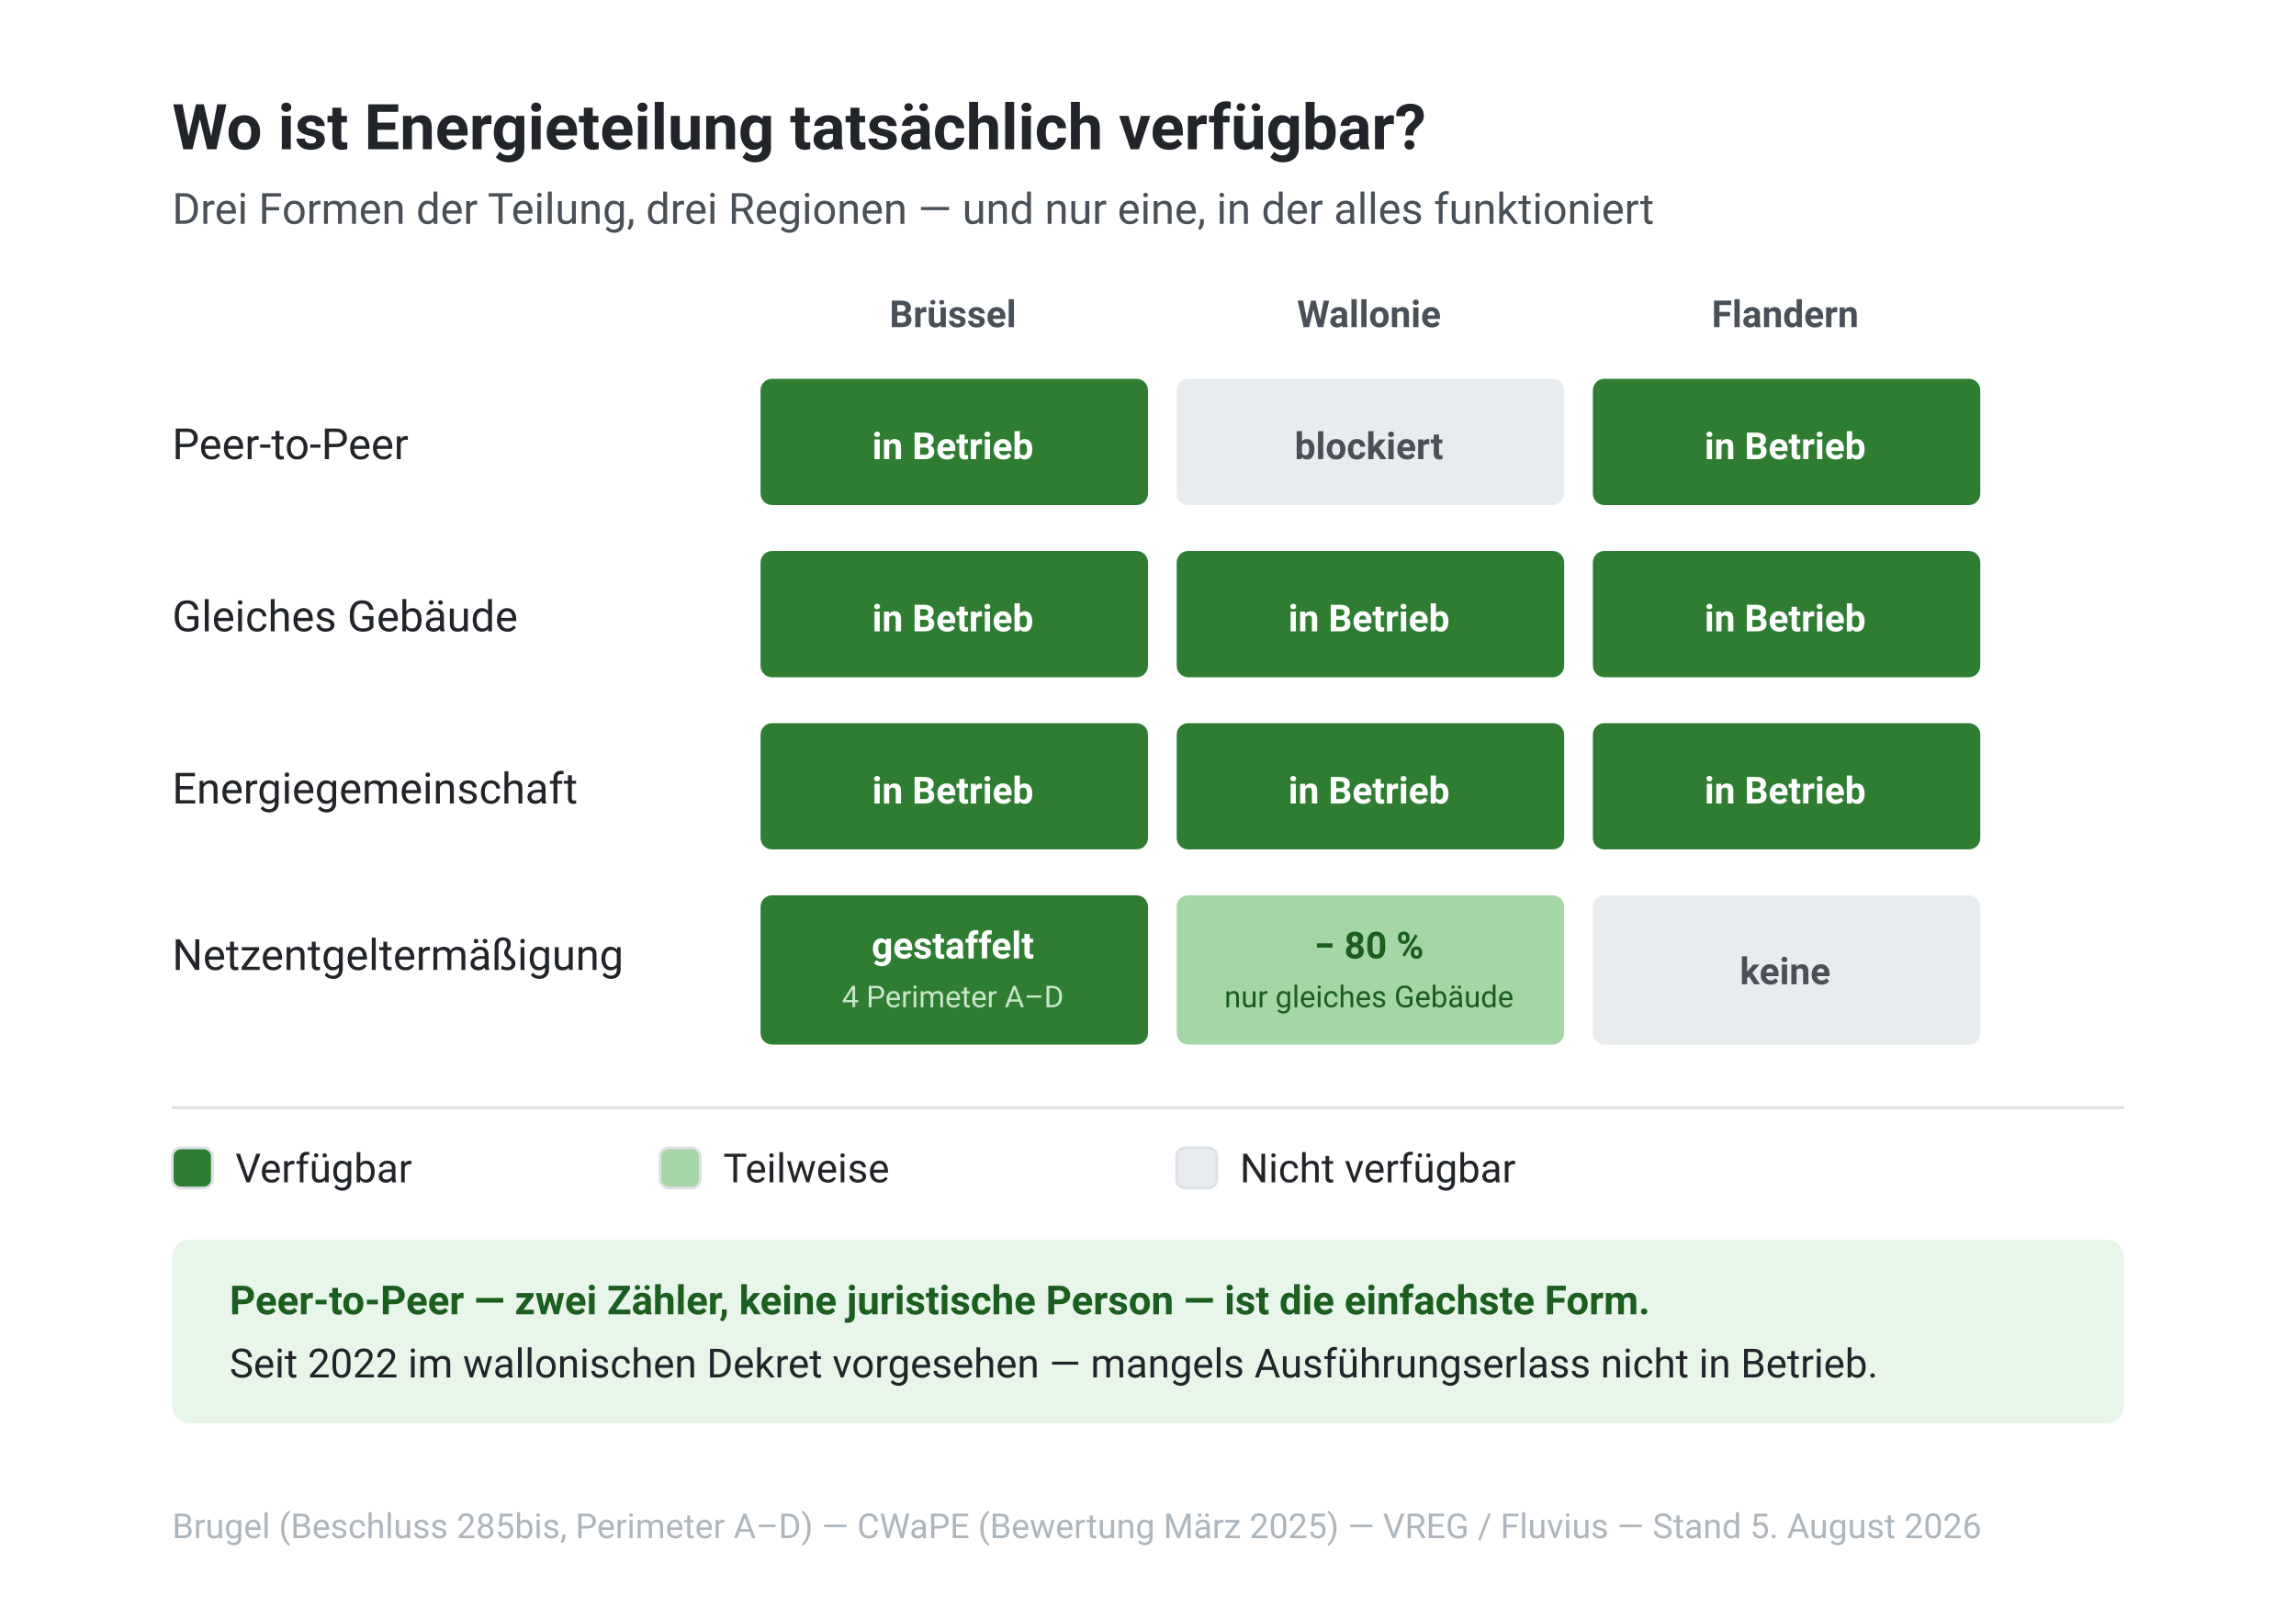
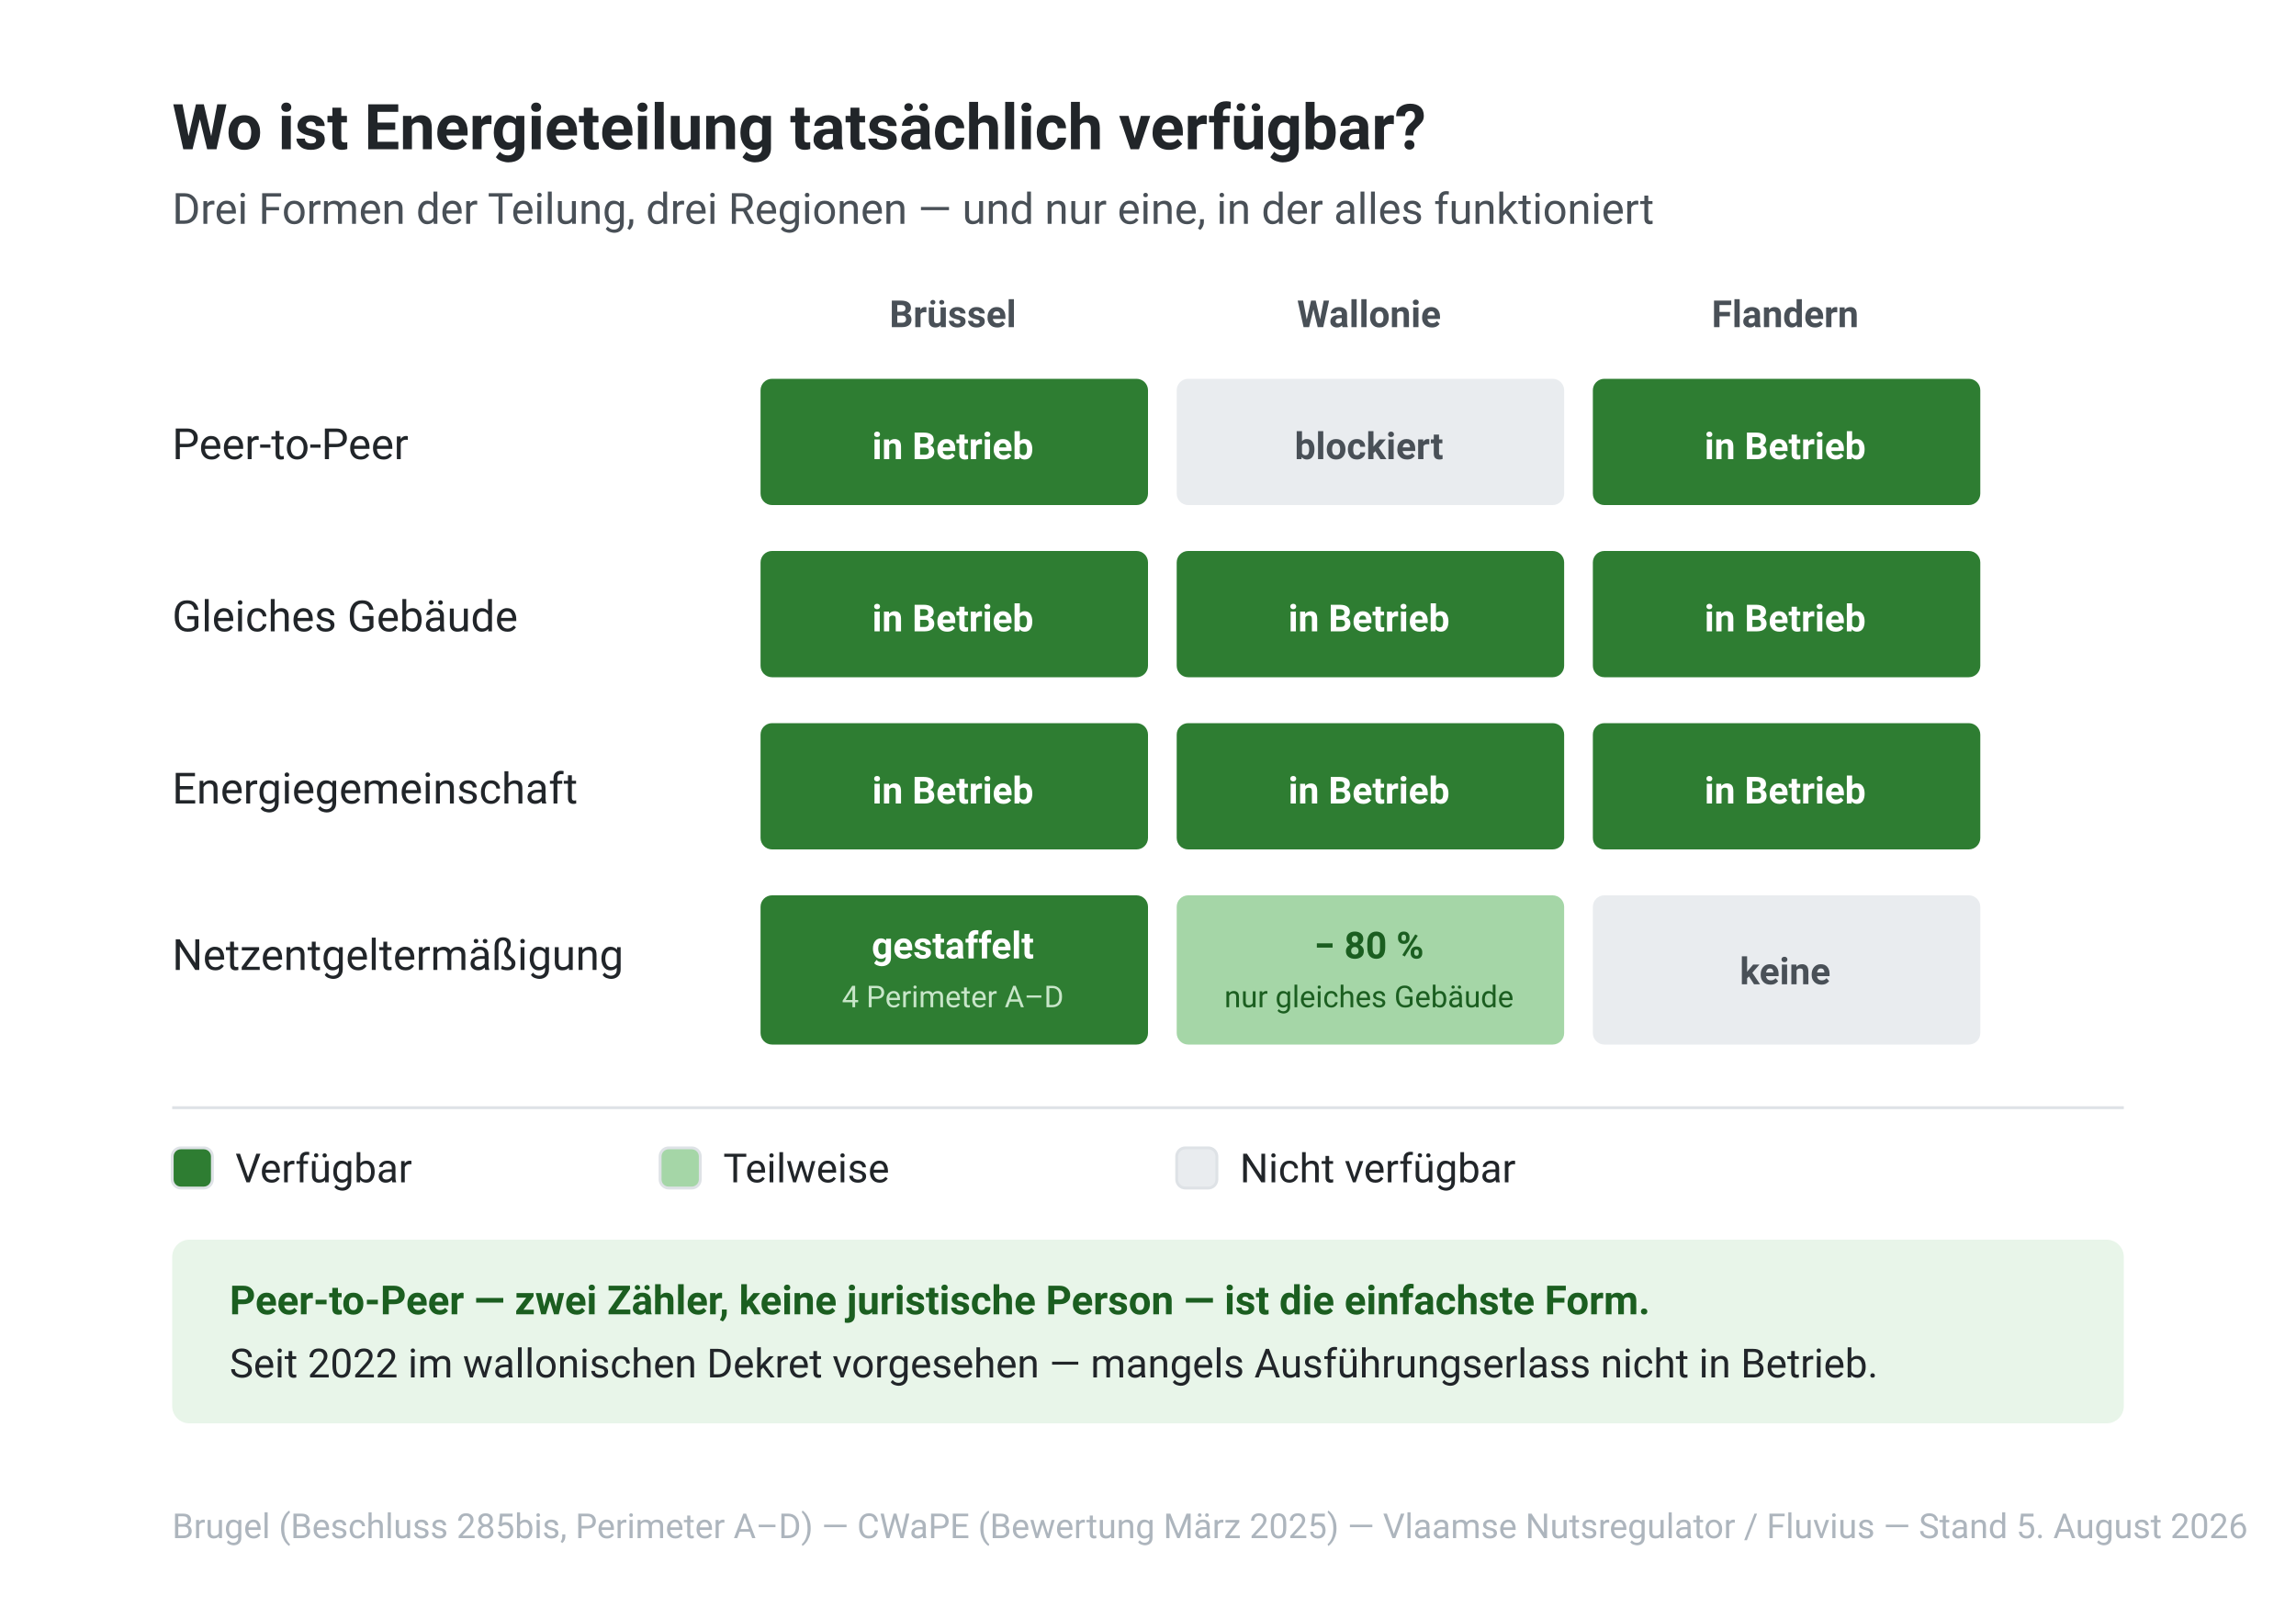
<svg xmlns="http://www.w3.org/2000/svg" viewBox="0 0 800 560" width="800" height="560" role="img" aria-labelledby="t d">
  <rect width="800" height="560" fill="#FFFFFF" />
  <g font-family="system-ui,-apple-system,'Segoe UI',Roboto,Helvetica,Arial,sans-serif">
    <text x="60" y="52" font-size="22" fill="#212529" font-weight="700">Wo ist Energieteilung tatsächlich verfügbar?</text>
    <text x="60" y="78" font-size="15" fill="#495057" font-weight="400">Drei Formen der Teilung, drei Regionen — und nur eine, in der alles funktioniert</text>
    <text x="332" y="114" font-size="13" fill="#495057" font-weight="700" text-anchor="middle">Brüssel</text>
    <text x="477" y="114" font-size="13" fill="#495057" font-weight="700" text-anchor="middle">Wallonie</text>
    <text x="622" y="114" font-size="13" fill="#495057" font-weight="700" text-anchor="middle">Flandern</text>
    <text x="60" y="160" font-size="15" fill="#212529" font-weight="400">Peer-to-Peer</text>
    <rect x="265" y="132" width="135" height="44" rx="4" fill="#2e7d32" />
    <text x="332" y="160" font-size="13" fill="#FFFFFF" font-weight="600" text-anchor="middle">in Betrieb</text>
    <rect x="410" y="132" width="135" height="44" rx="4" fill="#E9ECEF" />
    <text x="477" y="160" font-size="13" fill="#495057" font-weight="600" text-anchor="middle">blockiert</text>
    <rect x="555" y="132" width="135" height="44" rx="4" fill="#2e7d32" />
    <text x="622" y="160" font-size="13" fill="#FFFFFF" font-weight="600" text-anchor="middle">in Betrieb</text>
    <text x="60" y="220" font-size="15" fill="#212529" font-weight="400">Gleiches Gebäude</text>
    <rect x="265" y="192" width="135" height="44" rx="4" fill="#2e7d32" />
    <text x="332" y="220" font-size="13" fill="#FFFFFF" font-weight="600" text-anchor="middle">in Betrieb</text>
    <rect x="410" y="192" width="135" height="44" rx="4" fill="#2e7d32" />
    <text x="477" y="220" font-size="13" fill="#FFFFFF" font-weight="600" text-anchor="middle">in Betrieb</text>
    <rect x="555" y="192" width="135" height="44" rx="4" fill="#2e7d32" />
    <text x="622" y="220" font-size="13" fill="#FFFFFF" font-weight="600" text-anchor="middle">in Betrieb</text>
    <text x="60" y="280" font-size="15" fill="#212529" font-weight="400">Energiegemeinschaft</text>
    <rect x="265" y="252" width="135" height="44" rx="4" fill="#2e7d32" />
    <text x="332" y="280" font-size="13" fill="#FFFFFF" font-weight="600" text-anchor="middle">in Betrieb</text>
    <rect x="410" y="252" width="135" height="44" rx="4" fill="#2e7d32" />
    <text x="477" y="280" font-size="13" fill="#FFFFFF" font-weight="600" text-anchor="middle">in Betrieb</text>
    <rect x="555" y="252" width="135" height="44" rx="4" fill="#2e7d32" />
    <text x="622" y="280" font-size="13" fill="#FFFFFF" font-weight="600" text-anchor="middle">in Betrieb</text>
    <text x="60" y="338" font-size="15" fill="#212529" font-weight="400">Netzentgeltermäßigung</text>
    <rect x="265" y="312" width="135" height="52" rx="4" fill="#2e7d32" />
    <text x="332" y="334" font-size="13" fill="#FFFFFF" font-weight="600" text-anchor="middle">gestaffelt</text>
    <text x="332" y="351" font-size="10.5" fill="#c8e6c9" font-weight="400" text-anchor="middle">4 Perimeter A–D</text>
    <rect x="410" y="312" width="135" height="52" rx="4" fill="#a5d6a7" />
    <text x="477" y="334" font-size="13" fill="#1b5e20" font-weight="600" text-anchor="middle">− 80 %</text>
    <text x="477" y="351" font-size="10.5" fill="#1b5e20" font-weight="400" text-anchor="middle">nur gleiches Gebäude</text>
    <rect x="555" y="312" width="135" height="52" rx="4" fill="#E9ECEF" />
    <text x="622" y="343" font-size="13" fill="#495057" font-weight="600" text-anchor="middle">keine</text>
    <line x1="60" y1="386" x2="740" y2="386" stroke="#DEE2E6" stroke-width="1" />
    <rect x="60" y="400" width="14" height="14" rx="3" fill="#2e7d32" stroke="#DEE2E6" />
    <text x="82" y="412" font-size="14" fill="#212529" font-weight="400">Verfügbar</text>
    <rect x="230" y="400" width="14" height="14" rx="3" fill="#a5d6a7" stroke="#DEE2E6" />
    <text x="252" y="412" font-size="14" fill="#212529" font-weight="400">Teilweise</text>
    <rect x="410" y="400" width="14" height="14" rx="3" fill="#E9ECEF" stroke="#DEE2E6" />
    <text x="432" y="412" font-size="14" fill="#212529" font-weight="400">Nicht verfügbar</text>
    <rect x="60" y="432" width="680" height="64" rx="6" fill="#e8f5e9" />
    <text x="80" y="458" font-size="14" fill="#1b5e20" font-weight="600">Peer-to-Peer — zwei Zähler, keine juristische Person — ist die einfachste Form.</text>
    <text x="80" y="480" font-size="14" fill="#212529" font-weight="400">Seit 2022 im wallonischen Dekret vorgesehen — mangels Ausführungserlass nicht in Betrieb.</text>
-     <text x="60" y="536" font-size="12" fill="#ADB5BD" font-weight="400">Brugel (Beschluss 285bis, Perimeter A–D) — CWaPE (Bewertung März 2025) — VREG / Fluvius — Stand 5. August 2026</text>
+     <text x="60" y="536" font-size="12" fill="#ADB5BD" font-weight="400">Brugel (Beschluss 285bis, Perimeter A–D) — CWaPE (Bewertung März 2025) — Vlaamse Nutsregulator / Fluvius — Stand 5. August 2026</text>
  </g>
</svg>
